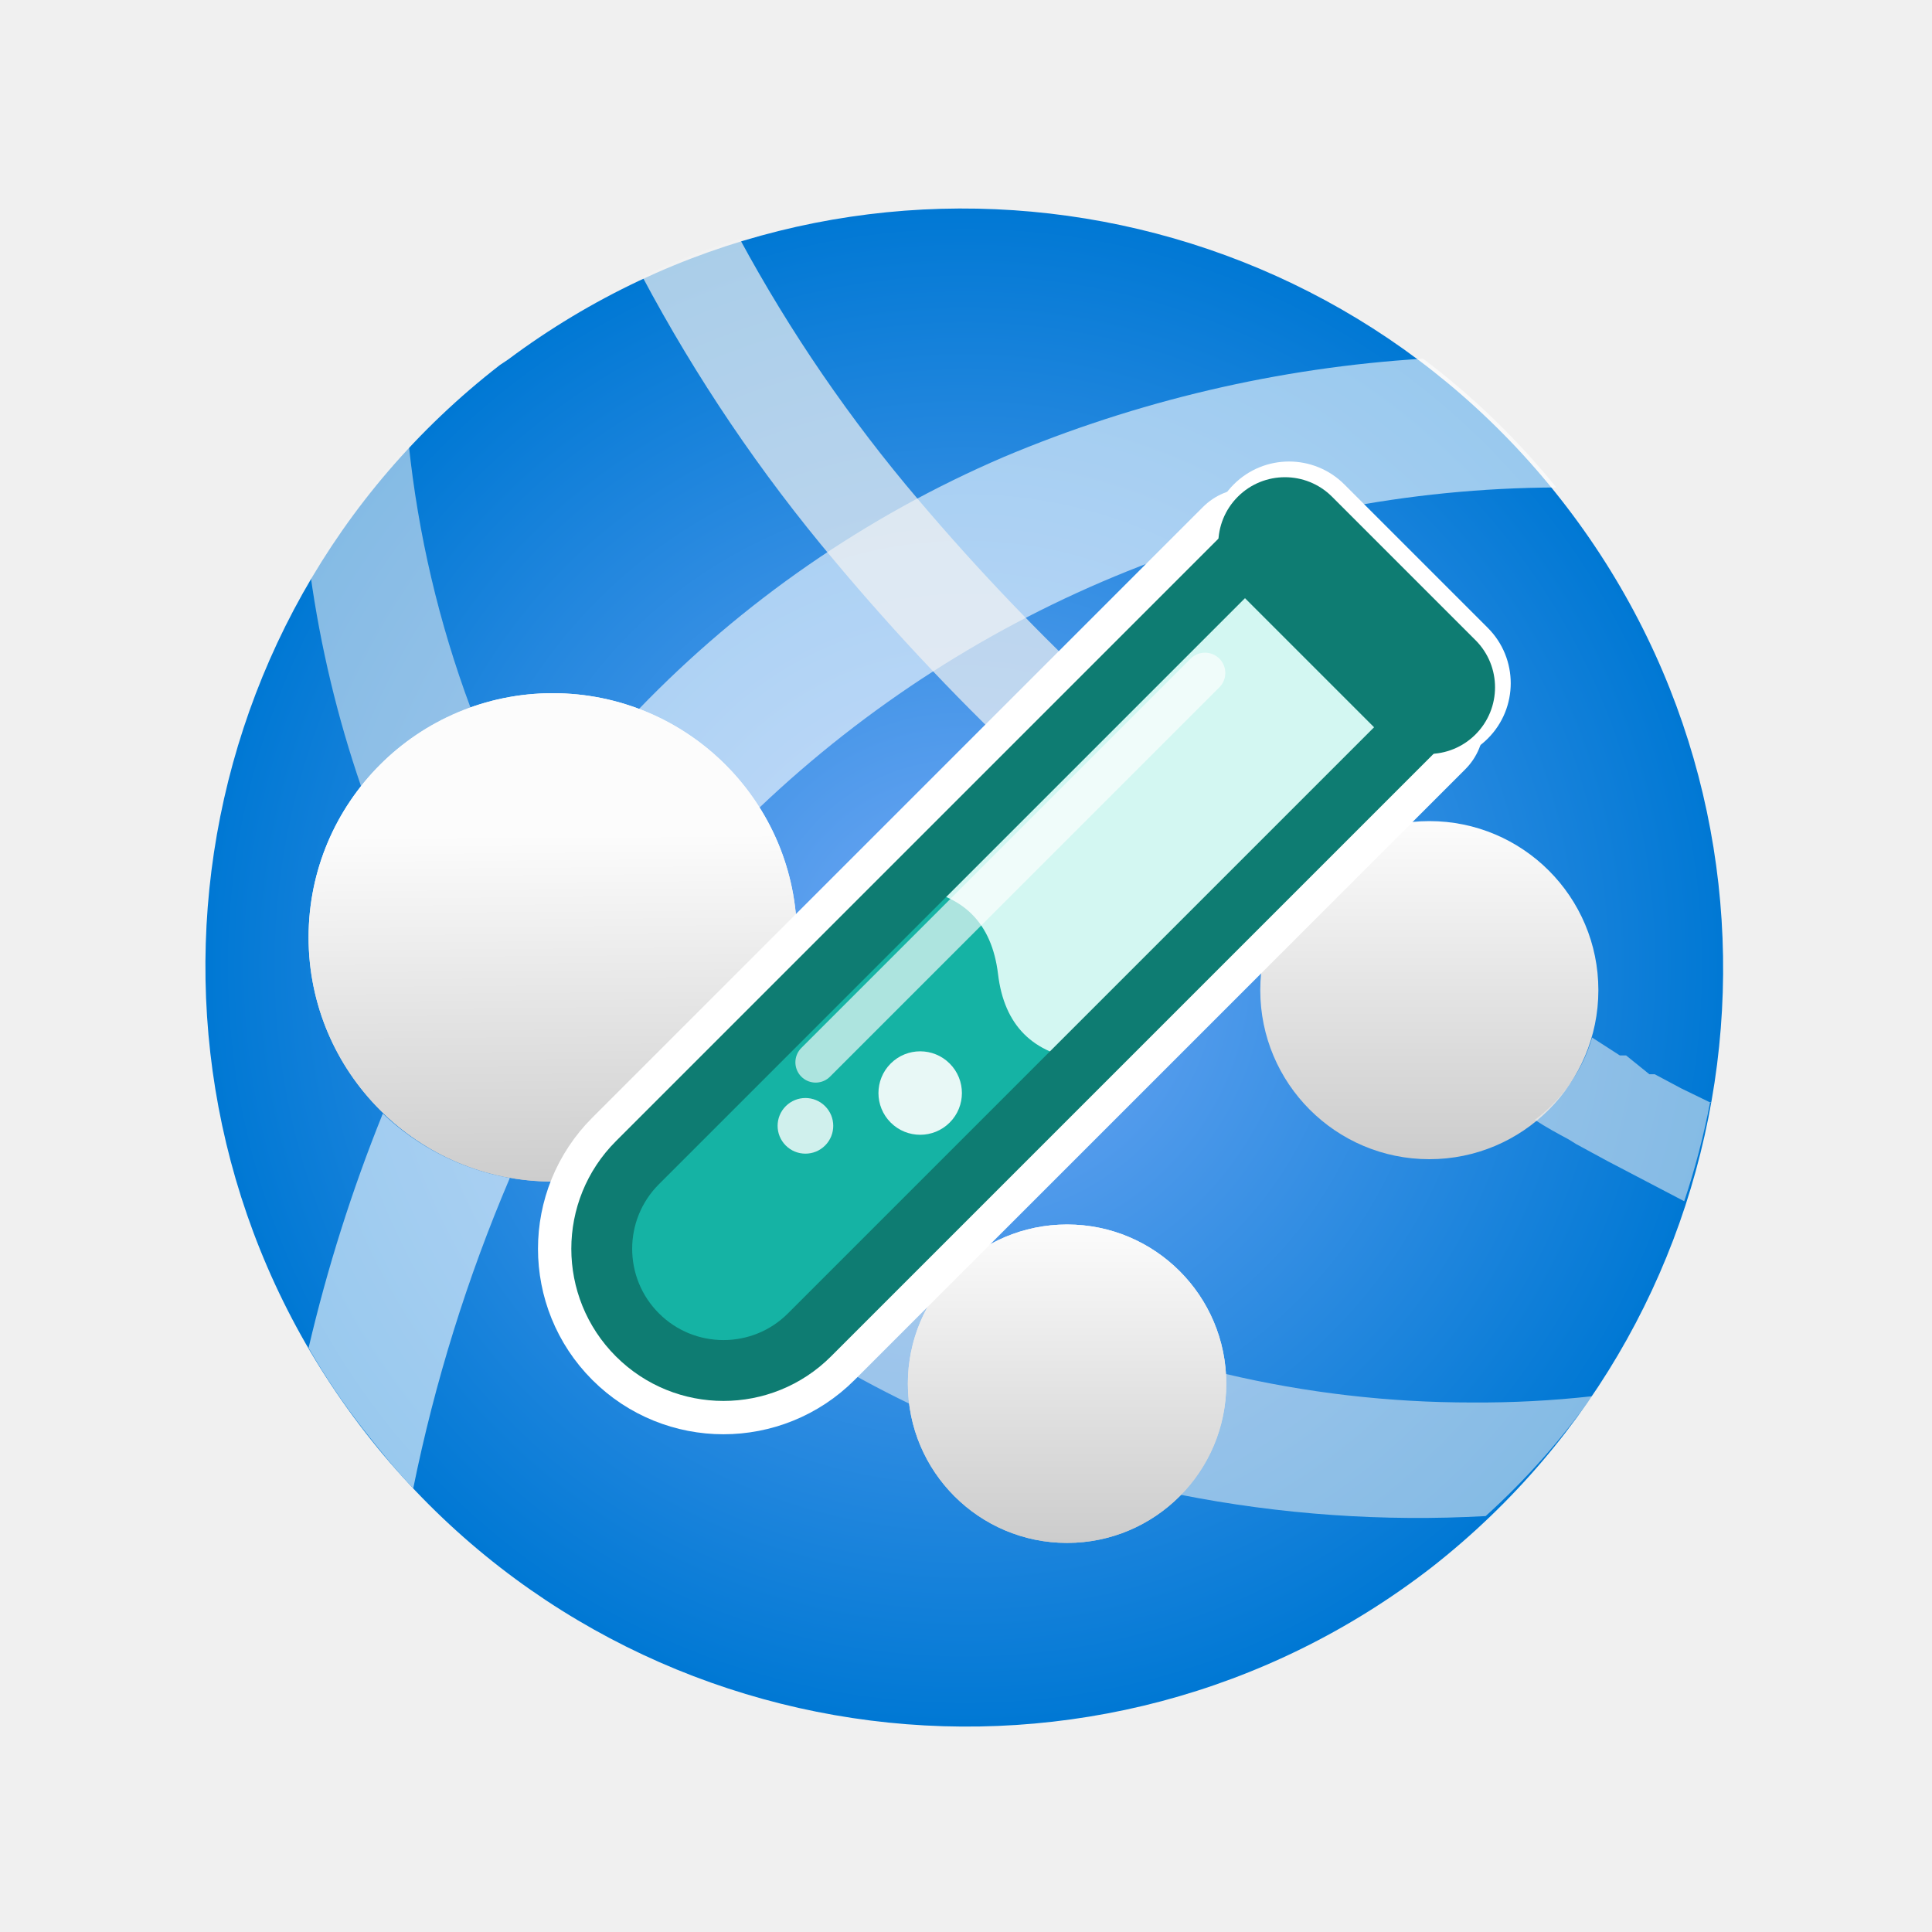
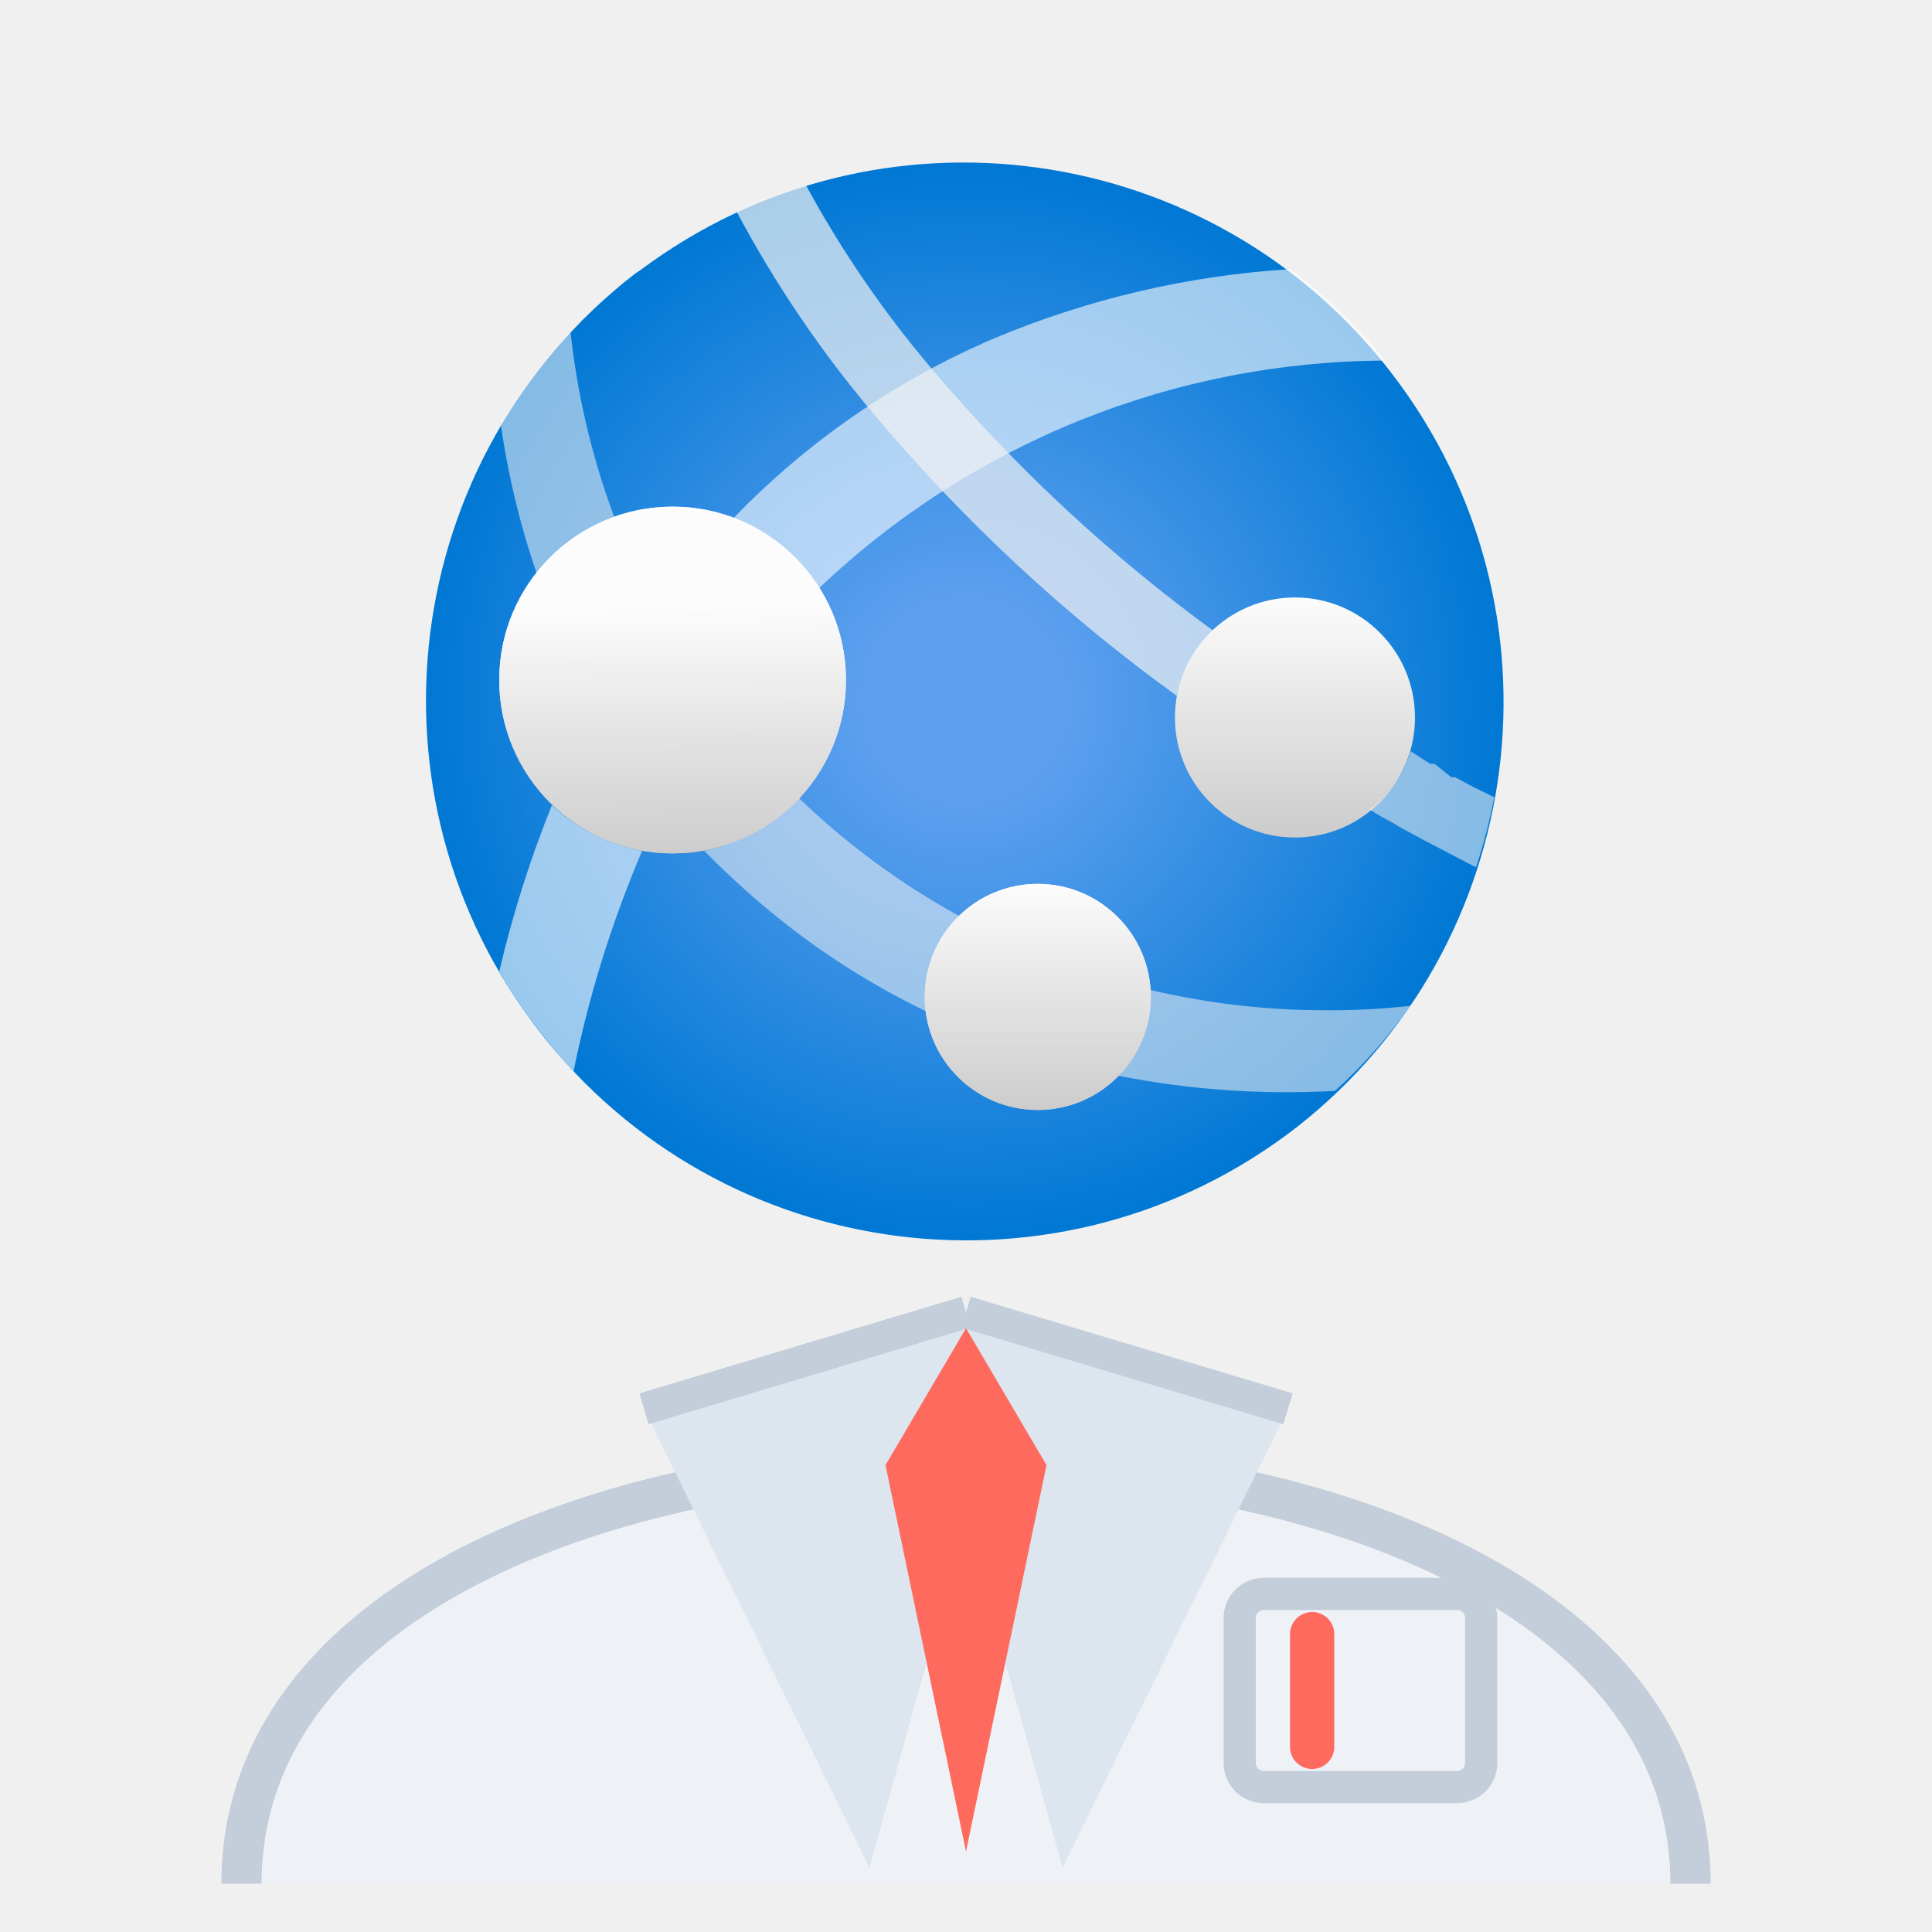
- <svg xmlns="http://www.w3.org/2000/svg" viewBox="0 0 24 24" role="img" aria-label="App Service Labs">
-   <svg x="2" y="2" width="20" height="20" viewBox="0 0 18 18">
+ <svg xmlns="http://www.w3.org/2000/svg" viewBox="0 0 24 24">
+   <path d="M3.0 23.4 C3.0 16.4 21.0 16.4 21.0 23.4 Z" fill="#eef2f7" />
+   <path d="M3.0 23.4 C3.0 16.4 21.0 16.4 21.0 23.4" fill="none" stroke="#c3ceda" stroke-width="0.5" />
+   <path d="M12 16.3 L8.0 17.5 L10.8 23.2 L12 18.9 Z" fill="#dde5ee" />
+   <path d="M12 16.3 L16.0 17.5 L13.2 23.2 L12 18.9 Z" fill="#dde5ee" />
+   <path d="M12 16.3 L8.0 17.5 M12 16.3 L16.0 17.5" stroke="#c3ceda" stroke-width="0.4" />
+   <path d="M12 16.5 L11.0 18.2 L12 23.0 L13.0 18.2 Z" fill="#ff6a5e" />
+   <rect x="15.4" y="19.8" width="3.0" height="2.4" rx="0.3" fill="none" stroke="#c3ceda" stroke-width="0.4" />
+   <path d="M16.3 20.3 v1.4" stroke="#ff6a5e" stroke-width="0.55" stroke-linecap="round" />
+   <svg x="4.9" y="1.6" width="14.2" height="14.2" viewBox="0 0 18 18">
    <defs>
-       <linearGradient id="asl-b" x1="4.4" y1="11.48" x2="4.37" y2="7.53" gradientUnits="userSpaceOnUse">
+       <linearGradient id="b" x1="4.4" y1="11.48" x2="4.37" y2="7.53" gradientUnits="userSpaceOnUse">
        <stop offset="0" stop-color="#ccc" />
        <stop offset="1" stop-color="#fcfcfc" />
      </linearGradient>
-       <linearGradient id="asl-c" x1="10.13" y1="15.45" x2="10.13" y2="11.9" gradientUnits="userSpaceOnUse">
+       <linearGradient id="c" x1="10.13" y1="15.45" x2="10.13" y2="11.9" gradientUnits="userSpaceOnUse">
        <stop offset="0" stop-color="#ccc" />
        <stop offset="1" stop-color="#fcfcfc" />
      </linearGradient>
-       <linearGradient id="asl-d" x1="14.18" y1="11.15" x2="14.18" y2="7.38" gradientUnits="userSpaceOnUse">
+       <linearGradient id="d" x1="14.18" y1="11.15" x2="14.18" y2="7.38" gradientUnits="userSpaceOnUse">
        <stop offset="0" stop-color="#ccc" />
        <stop offset="1" stop-color="#fcfcfc" />
      </linearGradient>
-       <radialGradient id="asl-a" cx="13428.81" cy="3518.86" r="56.67" gradientTransform="matrix(.15 0 0 .15 -2005.33 -518.83)" gradientUnits="userSpaceOnUse">
+       <radialGradient id="a" cx="13428.81" cy="3518.86" r="56.67" gradientTransform="matrix(.15 0 0 .15 -2005.33 -518.83)" gradientUnits="userSpaceOnUse">
        <stop offset=".18" stop-color="#5ea0ef" />
        <stop offset="1" stop-color="#0078d4" />
      </radialGradient>
    </defs>
-     <path d="M14.21 15.72A8.5 8.5 0 013.79 2.28l.09-.06a8.5 8.5 0 0110.33 13.5" fill="url(#asl-a)" />
+     <path d="M14.21 15.72A8.5 8.5 0 013.79 2.28l.09-.06a8.5 8.5 0 0110.33 13.5" fill="url(#a)" />
    <path d="M6.69 7.23a13 13 0 018.91-3.58 8.47 8.47 0 00-1.49-1.44 14.34 14.34 0 00-4.69 1.1 12.54 12.54 0 00-4.08 2.82 2.76 2.76 0 011.35 1.1zM2.48 10.65a17.86 17.86 0 00-.83 2.62 7.82 7.82 0 00.62.92c.18.23.35.44.55.65a17.94 17.94 0 011.08-3.47 2.76 2.76 0 01-1.42-.72z" fill="#fff" opacity=".6" />
    <path d="M3.46 6.11a12 12 0 01-.69-2.94 8.15 8.15 0 00-1.1 1.45A12.69 12.69 0 002.24 7a2.69 2.69 0 011.22-.89z" fill="#f2f2f2" opacity=".55" />
-     <circle cx="4.38" cy="8.68" r="2.73" fill="url(#asl-b)" />
+     <circle cx="4.38" cy="8.68" r="2.73" fill="url(#b)" />
    <path d="M8.36 13.67a1.77 1.77 0 01.54-1.27 11.88 11.88 0 01-2.53-1.86 2.74 2.74 0 01-1.49.83 13.1 13.1 0 001.45 1.28 12.12 12.12 0 002.05 1.25 1.79 1.79 0 01-.02-.23zM14.66 13.88a12 12 0 01-2.76-.32.41.41 0 010 .11 1.75 1.75 0 01-.51 1.24 13.69 13.69 0 003.42.24A8.21 8.21 0 0016 13.81a11.5 11.5 0 01-1.34.07z" fill="#f2f2f2" opacity=".55" />
-     <circle cx="10.13" cy="13.67" r="1.78" fill="url(#asl-c)" />
+     <circle cx="10.13" cy="13.67" r="1.78" fill="url(#c)" />
    <path d="M12.32 8.93a1.83 1.83 0 01.61-1 25.5 25.5 0 01-4.46-4.14 16.91 16.91 0 01-2-2.92 7.64 7.64 0 00-1.09.42 18.14 18.14 0 002.15 3.18 26.44 26.44 0 004.79 4.46z" fill="#f2f2f2" opacity=".7" />
-     <circle cx="14.18" cy="9.27" r="1.89" fill="url(#asl-d)" />
+     <circle cx="14.18" cy="9.27" r="1.89" fill="url(#d)" />
    <path d="M17.35 10.54l-.35-.17-.3-.16h-.06l-.26-.21h-.07L16 9.8a1.76 1.76 0 01-.64.92c.12.08.25.15.38.22l.08.05.35.19.86.45a8.63 8.63 0 00.29-1.11z" fill="#f2f2f2" opacity=".55" />
-     <circle cx="4.38" cy="8.68" r="2.73" fill="url(#asl-b)" />
-     <circle cx="10.13" cy="13.67" r="1.78" fill="url(#asl-c)" />
+     <circle cx="4.38" cy="8.68" r="2.73" fill="url(#b)" />
+     <circle cx="10.13" cy="13.67" r="1.78" fill="url(#c)" />
  </svg>
-   <g transform="translate(12.5 12) rotate(45) scale(0.72)">
-     <path d="M-2.1 -8 V6.9 a2.1 2.1 0 0 0 4.2 0 V-8" fill="none" stroke="#ffffff" stroke-width="2.2" stroke-linecap="round" />
-     <rect x="-3.1" y="-10" width="6.2" height="2.7" rx="1.35" fill="#ffffff" />
-     <path d="M-2.1 -8 V6.9 a2.1 2.1 0 0 0 4.2 0 V-8 Z" fill="#D3F7F2" />
-     <path d="M-2.1 0.2 V6.9 a2.1 2.1 0 0 0 4.2 0 V0.2 c-0.7 0.55 -1.4 0.55 -2.1 0 c-0.7 -0.55 -1.4 -0.55 -2.1 0 Z" fill="#15B3A4" />
-     <path d="M-2.1 -8 V6.9 a2.1 2.1 0 0 0 4.2 0 V-8" fill="none" stroke="#0E7C72" stroke-width="1.05" stroke-linecap="round" />
-     <rect x="-2.9" y="-9.7" width="5.8" height="2.3" rx="1.15" fill="#0E7C72" />
-     <path d="M-1.15 -6 V3.5" fill="none" stroke="#ffffff" stroke-width="0.7" stroke-linecap="round" opacity="0.65" />
-     <circle cx="0.5" cy="2.6" r="0.72" fill="#ffffff" opacity="0.9" />
-     <circle cx="-0.5" cy="4.4" r="0.48" fill="#ffffff" opacity="0.8" />
-   </g>
</svg>
